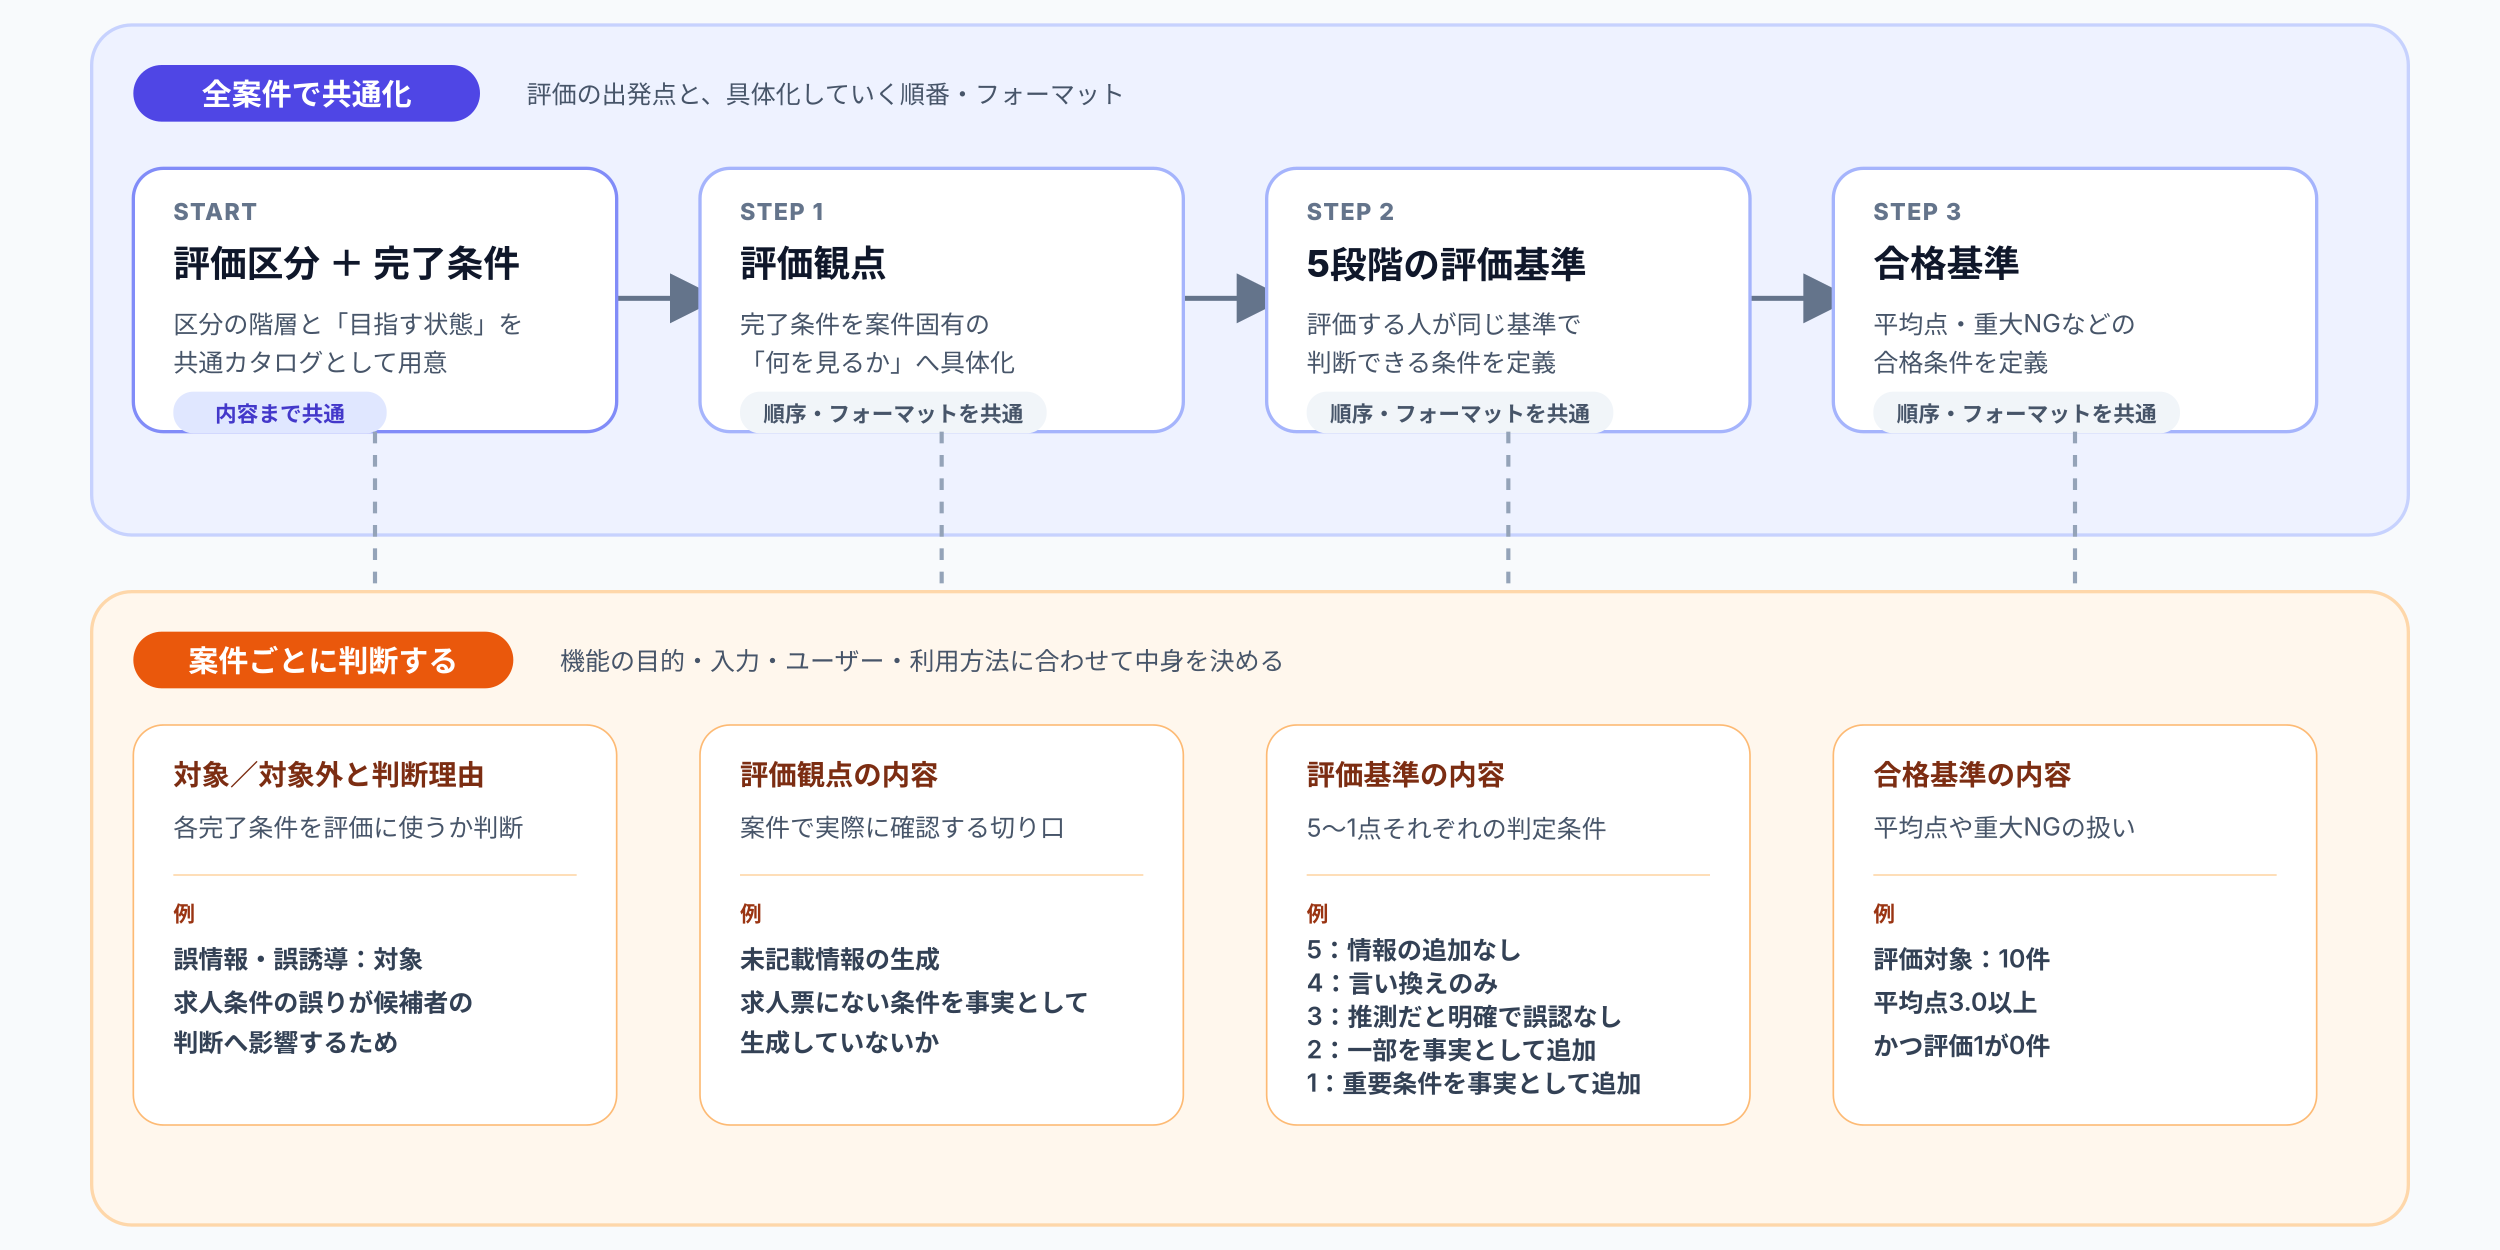
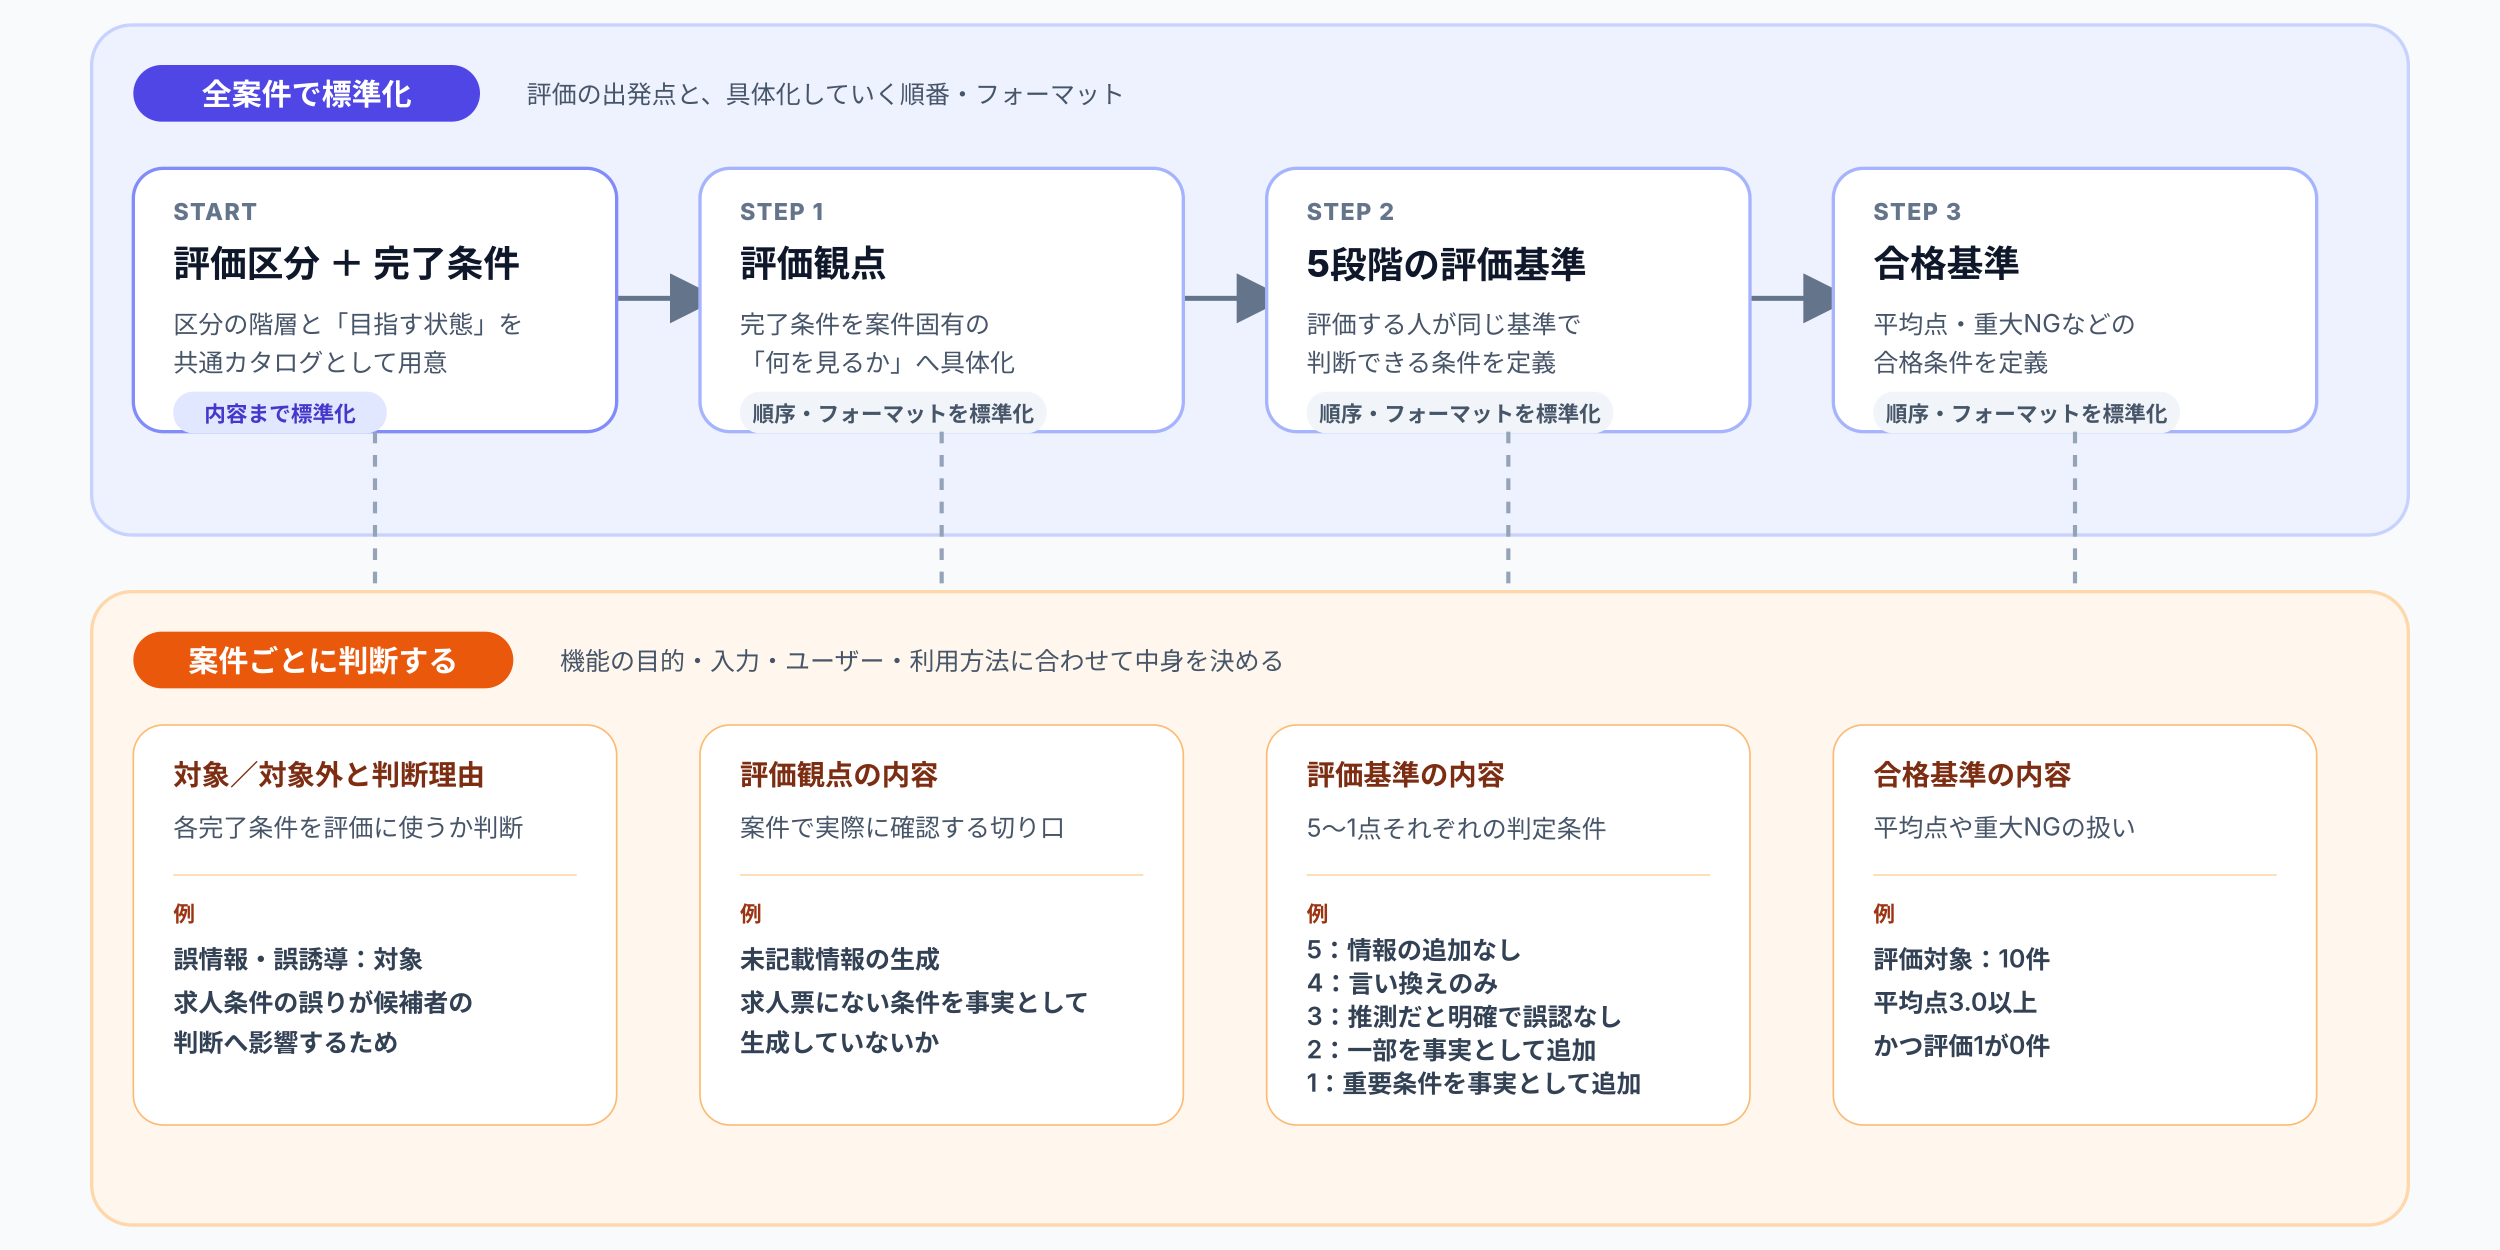
<svg xmlns="http://www.w3.org/2000/svg" width="1500" height="750" viewBox="0 115 1500 750" role="img" aria-labelledby="title desc">
  <defs>
    <marker id="arrow" markerWidth="10" markerHeight="10" refX="8" refY="5" orient="auto">
      <path d="M0,0 L10,5 L0,10 z" fill="#64748b" />
    </marker>
    <style>
      .base { font-family: -apple-system, BlinkMacSystemFont, "Segoe UI", "Noto Sans JP", "Yu Gothic", sans-serif; }
      .band-label { font-size: 18px; font-weight: 800; }
      .step { font-size: 14px; font-weight: 800; letter-spacing: .06em; fill: #64748b; }
      .stage { font-size: 22px; font-weight: 800; fill: #0f172a; }
      .stage-note { font-size: 15px; fill: #475569; }
      .badge { font-size: 13px; font-weight: 800; }
      .decision { font-size: 17px; font-weight: 800; fill: #7c2d12; }
      .decision-note { font-size: 15px; fill: #475569; }
      .example-label { font-size: 13px; font-weight: 800; fill: #9a3412; }
      .example { font-size: 15px; font-weight: 600; fill: #334155; }
    </style>
  </defs>
  <rect width="1500" height="950" rx="28" fill="#f8fafc" />
  <g class="base">
    <rect x="55" y="130" width="1390" height="306" rx="24" fill="#eef2ff" stroke="#c7d2fe" stroke-width="2" />
    <rect x="80" y="154" width="208" height="34" rx="17" fill="#4f46e5" />
-     <text class="band-label" x="184" y="178" text-anchor="middle" fill="#ffffff">全案件で共通化</text>
+     <text class="band-label" x="184" y="178" text-anchor="middle" fill="#ffffff">全案件で標準化</text>
    <text class="stage-note" x="316" y="177">評価の出発点と、具体化していく順番・フォーマット</text>
    <line x1="370" y1="294" x2="426" y2="294" stroke="#64748b" stroke-width="3" marker-end="url(#arrow)" />
    <line x1="710" y1="294" x2="766" y2="294" stroke="#64748b" stroke-width="3" marker-end="url(#arrow)" />
    <line x1="1050" y1="294" x2="1106" y2="294" stroke="#64748b" stroke-width="3" marker-end="url(#arrow)" />
    <rect x="80" y="216" width="290" height="158" rx="18" fill="#ffffff" stroke="#818cf8" stroke-width="2" />
    <text class="step" x="104" y="247">START</text>
    <text class="stage" x="104" y="281">評価区分 ＋ 完了条件</text>
    <text class="stage-note" x="104" y="315">区分の階層と「目指す状態」を</text>
    <text class="stage-note" x="104" y="338">共通カタログとして用意</text>
    <rect x="104" y="350" width="128" height="25" rx="12" fill="#e0e7ff" />
-     <text class="badge" x="168" y="368" text-anchor="middle" fill="#4338ca">内容まで共通</text>
+     <text class="badge" x="168" y="368" text-anchor="middle" fill="#4338ca">内容まで標準化</text>
    <rect x="420" y="216" width="290" height="158" rx="18" fill="#ffffff" stroke="#a5b4fc" stroke-width="2" />
    <text class="step" x="444" y="247">STEP 1</text>
    <text class="stage" x="444" y="281">評価観点</text>
    <text class="stage-note" x="444" y="315">完了条件を案件固有の</text>
    <text class="stage-note" x="444" y="338">「何を見るか」へ具体化</text>
    <rect x="444" y="350" width="184" height="25" rx="12" fill="#f1f5f9" />
-     <text class="badge" x="536" y="368" text-anchor="middle" fill="#475569">順序・フォーマットを共通</text>
+     <text class="badge" x="536" y="368" text-anchor="middle" fill="#475569">順序・フォーマットを標準化</text>
    <rect x="760" y="216" width="290" height="158" rx="18" fill="#ffffff" stroke="#a5b4fc" stroke-width="2" />
    <text class="step" x="784" y="247">STEP 2</text>
    <text class="stage" x="784" y="281">5段階の評価基準</text>
    <text class="stage-note" x="784" y="315">評価する人が同じ基準で</text>
    <text class="stage-note" x="784" y="338">判断できる条件を定義</text>
    <rect x="784" y="350" width="184" height="25" rx="12" fill="#f1f5f9" />
-     <text class="badge" x="876" y="368" text-anchor="middle" fill="#475569">順序・フォーマットを共通</text>
+     <text class="badge" x="876" y="368" text-anchor="middle" fill="#475569">順序・フォーマットを標準化</text>
    <rect x="1100" y="216" width="290" height="158" rx="18" fill="#ffffff" stroke="#a5b4fc" stroke-width="2" />
    <text class="step" x="1124" y="247">STEP 3</text>
    <text class="stage" x="1124" y="281">合格基準</text>
    <text class="stage-note" x="1124" y="315">平均点・重大NGなどの</text>
    <text class="stage-note" x="1124" y="338">合格条件を定義</text>
    <rect x="1124" y="350" width="184" height="25" rx="12" fill="#f1f5f9" />
-     <text class="badge" x="1216" y="368" text-anchor="middle" fill="#475569">順序・フォーマットを共通</text>
+     <text class="badge" x="1216" y="368" text-anchor="middle" fill="#475569">順序・フォーマットを標準化</text>
    <line x1="225" y1="374" x2="225" y2="536" stroke="#94a3b8" stroke-width="2.5" stroke-dasharray="7 7" marker-end="url(#arrow)" />
    <line x1="565" y1="374" x2="565" y2="536" stroke="#94a3b8" stroke-width="2.5" stroke-dasharray="7 7" marker-end="url(#arrow)" />
    <line x1="905" y1="374" x2="905" y2="536" stroke="#94a3b8" stroke-width="2.5" stroke-dasharray="7 7" marker-end="url(#arrow)" />
    <line x1="1245" y1="374" x2="1245" y2="536" stroke="#94a3b8" stroke-width="2.5" stroke-dasharray="7 7" marker-end="url(#arrow)" />
    <rect x="55" y="470" width="1390" height="380" rx="24" fill="#fff7ed" stroke="#fed7aa" stroke-width="2" />
    <rect x="80" y="494" width="228" height="34" rx="17" fill="#ea580c" />
    <text class="band-label" x="194" y="518" text-anchor="middle" fill="#ffffff">案件ごとに判断する</text>
    <text class="stage-note" x="336" y="517">機能の目的・入力・ユーザー・利用方法に合わせて中身を決める</text>
    <rect x="80" y="550" width="290" height="240" rx="18" fill="#ffffff" stroke="#fdba74" />
    <text class="decision" x="104" y="586">対象／対象外と判断理由</text>
    <text class="decision-note" x="104" y="617">各完了条件を評価に使うか判断</text>
    <line x1="104" y1="640" x2="346" y2="640" stroke="#fed7aa" />
    <text class="example-label" x="104" y="668">例</text>
    <text class="example" x="104" y="696">誤情報・誤誘導：対象</text>
    <text class="example" x="104" y="722">求人条件の誤りが候補者の</text>
    <text class="example" x="104" y="746">判断へ影響するため</text>
    <rect x="420" y="550" width="290" height="240" rx="18" fill="#ffffff" stroke="#fdba74" />
    <text class="decision" x="444" y="586">評価観点の内容</text>
    <text class="decision-note" x="444" y="617">案件で実際に確認する切り口</text>
    <line x1="444" y1="640" x2="686" y2="640" stroke="#fed7aa" />
    <text class="example-label" x="444" y="668">例</text>
    <text class="example" x="444" y="696">未記載情報の生成</text>
    <text class="example" x="444" y="722">求人票にない条件を事実として</text>
    <text class="example" x="444" y="746">生成していないか</text>
    <rect x="760" y="550" width="290" height="240" rx="18" fill="#ffffff" stroke="#fdba74" />
    <text class="decision" x="784" y="586">評価基準の内容</text>
    <text class="decision-note" x="784" y="617">5〜1点それぞれの判定条件</text>
    <line x1="784" y1="640" x2="1026" y2="640" stroke="#fed7aa" />
    <text class="example-label" x="784" y="668">例</text>
    <text class="example" x="784" y="690">5：情報の追加なし</text>
    <text class="example" x="784" y="710">4：言い換えのみ</text>
    <text class="example" x="784" y="730">3：推測だと明確で誤認なし</text>
    <text class="example" x="784" y="750">2：一部を事実として追加</text>
    <text class="example" x="784" y="770">1：重要条件を事実として追加</text>
    <rect x="1100" y="550" width="290" height="240" rx="18" fill="#ffffff" stroke="#fdba74" />
    <text class="decision" x="1124" y="586">合格基準の内容</text>
    <text class="decision-note" x="1124" y="617">平均点や重大NGの扱い</text>
    <line x1="1124" y1="640" x2="1366" y2="640" stroke="#fed7aa" />
    <text class="example-label" x="1124" y="668">例</text>
    <text class="example" x="1124" y="696">評価対象：10件</text>
    <text class="example" x="1124" y="722">平均点3.0以上</text>
    <text class="example" x="1124" y="748">かつ評価1が0件</text>
  </g>
</svg>
